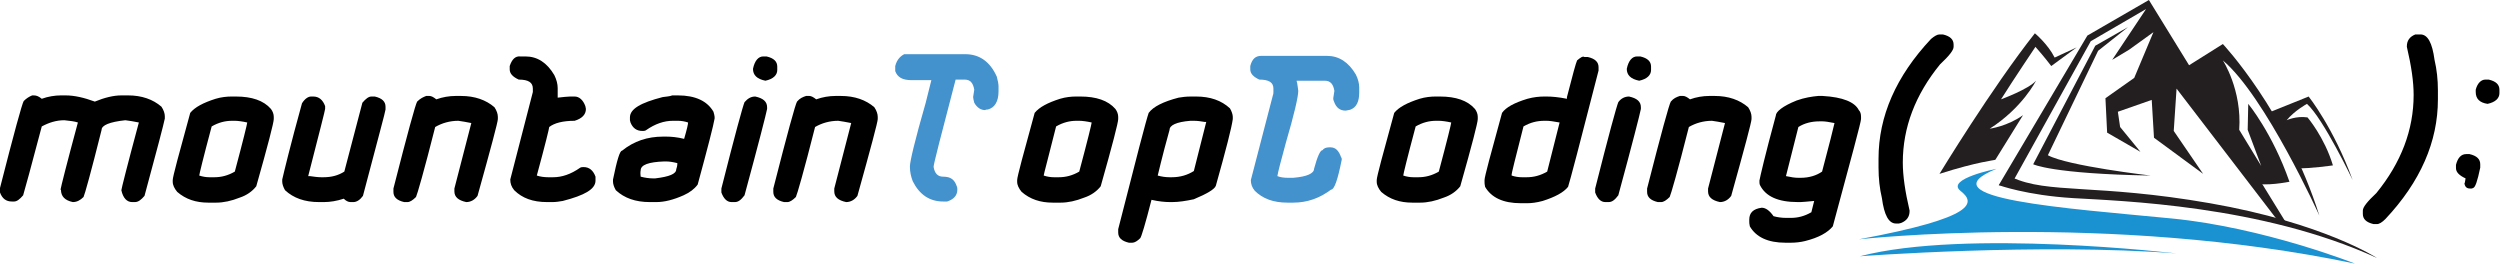
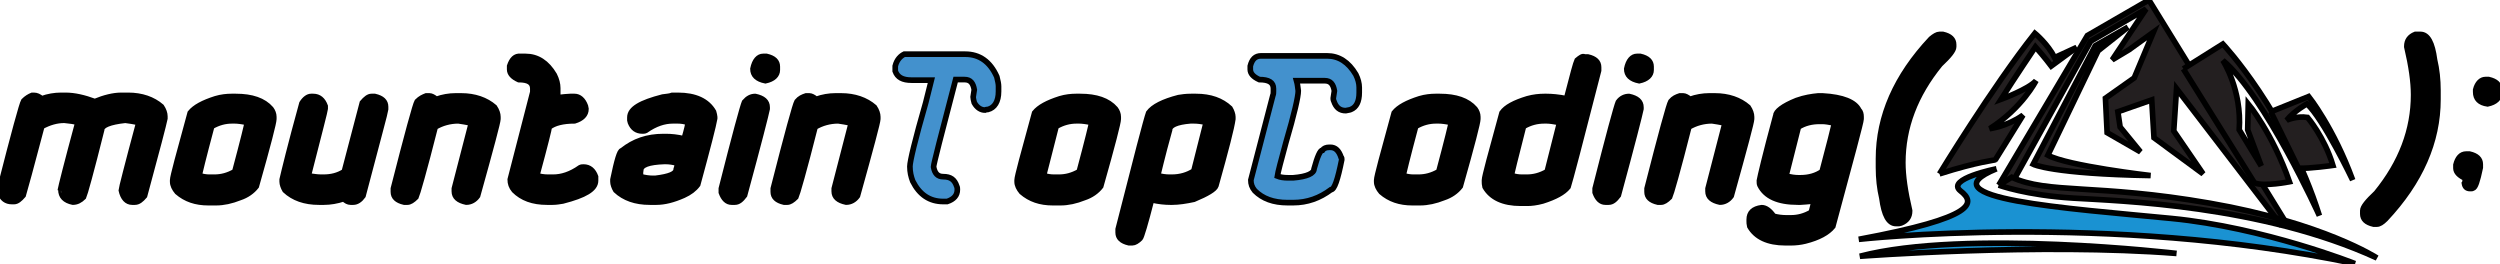
- <svg xmlns="http://www.w3.org/2000/svg" version="1.1" id="Layer_1" x="0px" y="0px" width="442.9px" height="46.7px" viewBox="0 0 442.9 46.7" style="enable-background:new 0 0 442.9 46.7;" xml:space="preserve">
+ <svg xmlns="http://www.w3.org/2000/svg" version="1.1" id="Layer_1" stroke="currentColor" x="0px" y="0px" width="442.9px" height="46.7px" viewBox="0 0 442.9 46.7" style="enable-background:new 0 0 442.9 46.7;" xml:space="preserve">
  <style type="text/css">
	.st0{fill:#4391CD;}
	.st1{fill:#231F20;}
	.st2{fill:#1A92D2;}
</style>
  <g>
    <path d="M4.2,17.9C3.9,18.4,2.5,23.5,0,33.3v0.8c0.4,1.1,1.1,1.6,2.1,1.6h0.4c0.5,0,1-0.4,1.6-1.1c0.3-1,1.4-5,3.3-12.2   c1.3-0.7,2.6-1.1,4-1.1c1,0.1,1.8,0.2,2.4,0.4c-2,7.4-3,11.4-3.1,12c0,0,0-0.1,0.1-0.1c0,1.2,0.7,1.9,2.1,2.2   c0.7,0,1.3-0.3,1.9-0.9C15,34.5,16.1,30.6,18,23c0-0.8,1.4-1.4,4.2-1.7c0.7,0.1,1.5,0.2,2.4,0.4c-2.1,7.8-3.1,11.8-3.1,12   c0.3,1.4,1,2.1,1.9,2.1h0.5c0.6,0,1.1-0.4,1.7-1.1c2.2-8.1,3.4-12.7,3.6-13.7v-0.4c0-0.5-0.2-1.1-0.6-1.7c-1.5-1.3-3.5-2-5.9-2   h-1.2c-1.4,0-3,0.4-4.7,1.1c-1.9-0.7-3.6-1.1-5.2-1.1h-0.8c-1.1,0-2.3,0.2-3.4,0.6c-0.5-0.4-0.9-0.6-1.4-0.6H5.7   C5.2,17.1,4.7,17.4,4.2,17.9L4.2,17.9L4.2,17.9z M38.2,17.5c-2.2,0.7-3.7,1.5-4.5,2.5c-2,7.3-3.1,11.3-3.1,11.9v0.3   c0,0.6,0.3,1.2,0.8,1.8c1.5,1.3,3.3,1.9,5.5,1.9h1.4c1.3,0,2.7-0.3,4.2-0.9c1.2-0.4,2.2-1.1,2.9-2c2.1-7.4,3.1-11.3,3.1-11.9v-0.4   c0-0.5-0.2-1-0.5-1.4c-1.3-1.5-3.4-2.2-6.2-2.2h-0.8C40.2,17.1,39.2,17.2,38.2,17.5L38.2,17.5L38.2,17.5z M37.5,22.4   c1.2-0.7,2.4-1,3.6-1h0.5c0.5,0,1.3,0.1,2.2,0.3c0,0.2-0.7,3.1-2.2,8.7c-1.2,0.7-2.4,1-3.6,1h-0.9c-0.6,0-1.2-0.1-1.8-0.3   C35.3,30.9,36,28,37.5,22.4L37.5,22.4L37.5,22.4z M53.5,18.3c-2.1,7.6-3.2,12.2-3.5,13.5v0.4c0,0.4,0.2,1,0.5,1.5   c1.5,1.4,3.5,2.1,6,2.1h0.9c1.1,0,2.3-0.2,3.5-0.6c0.4,0.4,0.8,0.6,1.2,0.6h0.5c0.6,0,1.2-0.4,1.7-1.1c2.6-9.9,4-15,4-15.3v-0.5   c0-0.9-0.6-1.5-1.9-1.8h-0.6c-0.5,0-1,0.4-1.6,1.1L61,30.4c-1.1,0.7-2.3,1-3.7,1h-0.4c-0.6,0-1.3-0.1-2-0.2h-0.3   c2-7.8,3-11.7,3-11.9v-0.5c-0.4-1.1-1.1-1.7-2.1-1.7h-0.4C54.6,17.1,54,17.5,53.5,18.3L53.5,18.3L53.5,18.3z M73.9,18   c-0.3,0.5-1.7,5.6-4.2,15.4V34c0,0.9,0.6,1.5,1.9,1.8h0.6c0.4,0,0.9-0.3,1.5-0.9c0.2-0.4,1.4-4.5,3.4-12.4c1.2-0.7,2.6-1.1,4.1-1.1   c0.6,0.1,1.4,0.2,2.3,0.4l-3,11.6v0.5c0,1,0.7,1.6,2.1,1.9c0.8,0,1.5-0.4,2-1.1c2.4-8.6,3.6-13.1,3.6-13.6v-0.4   c0-0.5-0.2-1.1-0.6-1.7c-1.5-1.3-3.5-2-5.9-2h-1c-1.1,0-2.3,0.2-3.4,0.6c-0.5-0.4-0.9-0.6-1.2-0.6h-0.6C75,17.2,74.5,17.4,73.9,18   L73.9,18L73.9,18z" />
    <path d="M90.3,11.7v0.6c0,0.7,0.5,1.3,1.6,1.8c1.7,0,2.5,0.5,2.5,1.6v0.6l-4,15.5c0,0.7,0.2,1.3,0.7,1.9c1.4,1.4,3.3,2.1,5.8,2.1h1   c0.6,0,1.2-0.1,1.8-0.2c3.9-1,5.8-2.1,5.8-3.6v-0.7c-0.4-1.1-1.1-1.7-2.1-1.7c-0.2,0-0.4,0-0.6,0.1c-1.7,1.2-3.3,1.7-4.8,1.7h-0.9   c-0.7,0-1.4-0.1-2-0.3c1.5-5.5,2.2-8.4,2.2-8.6c0.9-0.7,2.4-1.1,4.5-1.1c1.3-0.4,2-1.1,2-2.1l-0.1-0.5c-0.4-1.1-1.1-1.7-1.9-1.7   H101c-0.5,0-1.2,0.1-2.2,0.2v-1.7c0-0.7-0.2-1.5-0.6-2.3c-1.3-2.2-3-3.3-5.1-3.3h-0.9C91.3,9.9,90.7,10.5,90.3,11.7L90.3,11.7   L90.3,11.7z M117.4,17.2c-3.9,1-5.8,2.1-5.8,3.6v0.5l0.1,0.4c0.4,1,1.1,1.5,2.1,1.5c0.2,0,0.4,0,0.6-0.1c1.7-1.2,3.3-1.7,4.8-1.7   h0.9c0.6,0,1.2,0.1,1.8,0.3c0,0.3-0.2,1.2-0.7,2.9c-1.2-0.3-2.3-0.4-3.2-0.4h-0.5c-2.8,0-5.2,0.8-7.3,2.5c-0.4,0-0.9,1.7-1.6,5.1   v0.4c0,0.4,0.2,1,0.5,1.5c1.5,1.4,3.5,2.1,6,2.1h1.2c1.4,0,3-0.4,4.8-1.2c1.1-0.5,1.9-1.1,2.5-1.9c1.8-6.6,2.8-10.5,3-11.7v-0.3   c0-0.2-0.1-0.5-0.2-0.9c-1.1-1.9-3.2-2.9-6.3-2.9h-1C118.6,17.1,118,17.1,117.4,17.2L117.4,17.2L117.4,17.2z M113.5,30.2   c0-1,1.4-1.5,4.2-1.6h0.2c0.7,0,1.3,0.1,2.1,0.3c0,0.5-0.1,0.8-0.2,1.1c0,0.8-1.2,1.3-3.7,1.6h-0.5c-0.6,0-1.3-0.1-2.1-0.3   C113.4,30.5,113.5,30.2,113.5,30.2L113.5,30.2L113.5,30.2z" />
    <path d="M133.4,12.2c0,1.1,0.7,1.8,2.2,2.1c1.4-0.3,2.1-1,2.1-1.9v-0.6c0-0.9-0.6-1.5-1.9-1.8h-0.6C134.4,10,133.7,10.7,133.4,12.2   L133.4,12.2L133.4,12.2z M131.9,18.1c-0.3,0.7-1.7,5.8-4.1,15.3v0.7c0.4,1.1,1,1.7,1.8,1.7h0.6c0.6,0,1.1-0.4,1.7-1.2   c2.5-9.2,3.8-14.3,4-15.3V19c0-1-0.7-1.6-2.1-1.9C133.1,17.1,132.5,17.4,131.9,18.1L131.9,18.1L131.9,18.1z M141.2,18   c-0.3,0.5-1.7,5.6-4.2,15.4V34c0,0.9,0.6,1.5,1.9,1.8h0.6c0.4,0,0.9-0.3,1.5-0.9c0.2-0.4,1.4-4.5,3.4-12.4c1.2-0.7,2.6-1.1,4.1-1.1   c0.6,0.1,1.4,0.2,2.3,0.4l-3,11.6v0.5c0,1,0.7,1.6,2.1,1.9c0.8,0,1.5-0.4,2-1.1c2.4-8.6,3.6-13.1,3.6-13.6v-0.4   c0-0.5-0.2-1.1-0.6-1.7c-1.5-1.3-3.5-2-5.9-2h-1c-1.1,0-2.3,0.2-3.4,0.6c-0.5-0.4-0.9-0.6-1.2-0.6h-0.6   C142.2,17.2,141.7,17.4,141.2,18L141.2,18L141.2,18z" />
    <path class="st0" d="M158.6,11.7v0.9c0.4,1.1,1.3,1.6,2.9,1.6h3.5l-1,4c-1.9,6.6-2.8,10.4-2.8,11.3c0,1,0.2,1.8,0.5,2.6   c1.2,2.4,3,3.6,5.4,3.6h0.7c1.2-0.4,1.8-1.1,1.8-2.1c0-0.2,0-0.4-0.1-0.6c-0.4-1.2-1.1-1.7-2.4-1.7c-1,0-1.5-0.6-1.7-1.7v-0.1   c0-0.4,1.3-5.5,3.9-15.4h1.6c1,0,1.5,0.6,1.7,1.8l-0.2,1.3c0,0.2,0.1,0.6,0.2,1c0.5,0.9,1.2,1.3,1.9,1.3c0.2-0.1,0.4-0.1,0.5-0.1   c1.2-0.3,1.9-1.4,1.9-3.2v-0.9c0-0.4-0.1-0.9-0.3-1.7c-1.2-2.7-3.1-4-5.6-4h-10.8C159.6,9.9,158.9,10.5,158.6,11.7L158.6,11.7   L158.6,11.7z" />
    <path d="M187.8,17.5c-2.2,0.7-3.7,1.5-4.5,2.5c-2,7.3-3.1,11.3-3.1,11.9v0.3c0,0.6,0.3,1.2,0.8,1.8c1.5,1.3,3.3,1.9,5.5,1.9h1.4   c1.3,0,2.7-0.3,4.2-0.9c1.2-0.4,2.2-1.1,2.9-2c2.1-7.4,3.1-11.3,3.1-11.9v-0.4c0-0.5-0.2-1-0.5-1.4c-1.3-1.5-3.4-2.2-6.2-2.2h-0.8   C189.8,17.1,188.8,17.2,187.8,17.5L187.8,17.5L187.8,17.5z M187.1,22.4c1.2-0.7,2.4-1,3.6-1h0.5c0.5,0,1.3,0.1,2.2,0.3   c0,0.2-0.7,3.1-2.2,8.7c-1.2,0.7-2.4,1-3.6,1h-0.9c-0.6,0-1.2-0.1-1.8-0.3C184.9,30.9,185.7,28,187.1,22.4L187.1,22.4L187.1,22.4z    M208.8,17.3c-2.7,0.7-4.5,1.6-5.3,2.7c-0.4,1.1-2.2,8-5.4,20.6v0.6c0,0.9,0.6,1.5,1.9,1.8h0.6c0.4,0,0.9-0.3,1.4-0.8   c0.2-0.2,0.9-2.5,2-6.8c1.3,0.3,2.4,0.4,3.3,0.4h0.4c1.1,0,2.4-0.2,3.8-0.5c2.4-1,3.7-1.8,3.9-2.4c1.8-6.4,2.8-10.3,3-11.8v-0.4   c0-0.4-0.2-1-0.5-1.5c-1.5-1.4-3.5-2.1-6-2.1h-0.9C210.1,17.1,209.4,17.2,208.8,17.3L208.8,17.3L208.8,17.3z M207.2,23   c0-0.8,1.2-1.4,3.7-1.6h0.6c0.7,0,1.3,0.1,1.9,0.2h0.3l-2.2,8.7c-1.1,0.7-2.4,1.1-3.9,1.1h-0.4c-0.7,0-1.4-0.1-2.1-0.3   C205.2,30.8,205.8,28,207.2,23L207.2,23L207.2,23z" />
    <path class="st0" d="M221.5,11.7v0.6c0,0.7,0.5,1.3,1.6,1.8c1.7,0,2.5,0.5,2.5,1.6v0.5c0,0.2,0,0.5-0.1,0.7l-3.9,15   c0,0.7,0.2,1.3,0.7,1.9c1.4,1.4,3.3,2.1,5.8,2.1h1c2.5,0,4.7-0.8,6.7-2.3c0.6,0,1.2-1.8,1.9-5.3c0-0.2,0-0.4-0.1-0.4   c-0.4-1.2-1-1.8-1.9-1.8h-0.2c-0.6,0-1,0.2-1.2,0.5c-0.4,0-0.9,1.1-1.5,3.3c0,0.8-1.2,1.4-3.7,1.6h-0.9c-0.8,0-1.4-0.1-1.9-0.3   c0.1-0.7,0.6-2.6,1.5-5.9c1.5-5.1,2.2-8.2,2.2-9.2c-0.1-0.6-0.1-1.1-0.3-1.8h5c1,0,1.5,0.6,1.7,1.8l-0.2,1.3c0,0.1,0,0.3,0.1,0.5   c0.4,1.2,1.1,1.7,2.1,1.7c0.4-0.1,0.7-0.1,0.9-0.2c1-0.4,1.5-1.4,1.5-3v-0.9c0-0.7-0.2-1.5-0.6-2.3c-1.3-2.2-3-3.3-5.1-3.3h-11.7   C222.4,9.9,221.8,10.5,221.5,11.7L221.5,11.7L221.5,11.7z" />
    <path d="M251.5,17.5c-2.2,0.7-3.7,1.5-4.5,2.5c-2,7.3-3.1,11.3-3.1,11.9v0.3c0,0.6,0.3,1.2,0.8,1.8c1.5,1.3,3.3,1.9,5.5,1.9h1.4   c1.3,0,2.7-0.3,4.2-0.9c1.2-0.4,2.2-1.1,2.9-2c2.1-7.4,3.1-11.3,3.1-11.9v-0.4c0-0.5-0.2-1-0.5-1.4c-1.3-1.5-3.4-2.2-6.2-2.2h-0.8   C253.5,17.1,252.5,17.2,251.5,17.5L251.5,17.5L251.5,17.5z M250.8,22.4c1.2-0.7,2.4-1,3.6-1h0.5c0.5,0,1.3,0.1,2.2,0.3   c0,0.2-0.7,3.1-2.2,8.7c-1.2,0.7-2.4,1-3.6,1h-0.9c-0.6,0-1.2-0.1-1.8-0.3C248.6,30.9,249.3,28,250.8,22.4L250.8,22.4L250.8,22.4z    M279.4,10.7c-0.2,0.4-0.8,2.6-1.8,6.5v0.3c-1.5-0.3-2.7-0.4-3.6-0.4h-0.4c-0.9,0-1.9,0.1-3,0.4c-2.3,0.7-3.8,1.5-4.5,2.5   c-2,7.3-3.1,11.3-3.1,11.9v0.3c0,0.2,0,0.5,0.1,0.9c1.1,1.9,3.2,2.9,6.3,2.9h1.2c0.7,0,1.6-0.1,2.7-0.4c2.2-0.7,3.7-1.5,4.5-2.5   c0.3-0.9,2.1-7.7,5.4-20.6v-0.6c0-0.9-0.6-1.5-1.9-1.8h-0.6C280.4,9.9,280,10.2,279.4,10.7L279.4,10.7L279.4,10.7z M269.9,22.4   c1.2-0.7,2.4-1,3.7-1h0.4c0.5,0,1.2,0.1,2.3,0.3l-2.2,8.7c-1.2,0.7-2.4,1-3.6,1h-0.9c-0.6,0-1.2-0.1-1.8-0.3   C267.7,30.9,268.5,28,269.9,22.4L269.9,22.4L269.9,22.4z" />
    <path d="M288.2,12.2c0,1.1,0.7,1.8,2.2,2.1c1.4-0.3,2.1-1,2.1-1.9v-0.6c0-0.9-0.6-1.5-1.9-1.8h-0.6C289.2,10,288.5,10.7,288.2,12.2   L288.2,12.2L288.2,12.2z M286.7,18.1c-0.3,0.7-1.7,5.8-4.1,15.3v0.7c0.4,1.1,1,1.7,1.8,1.7h0.6c0.6,0,1.1-0.4,1.7-1.2   c2.5-9.2,3.8-14.3,4-15.3V19c0-1-0.7-1.6-2.1-1.9C287.9,17.1,287.2,17.4,286.7,18.1L286.7,18.1L286.7,18.1z M296,18   c-0.3,0.5-1.7,5.6-4.2,15.4V34c0,0.9,0.6,1.5,1.9,1.8h0.6c0.4,0,0.9-0.3,1.5-0.9c0.2-0.4,1.4-4.5,3.4-12.4c1.2-0.7,2.6-1.1,4.1-1.1   c0.6,0.1,1.4,0.2,2.3,0.4l-3,11.6v0.5c0,1,0.7,1.6,2.1,1.9c0.8,0,1.5-0.4,2-1.1c2.4-8.6,3.6-13.1,3.6-13.6v-0.4   c0-0.5-0.2-1.1-0.6-1.7c-1.5-1.3-3.5-2-5.9-2h-1c-1.1,0-2.3,0.2-3.4,0.6c-0.5-0.4-0.9-0.6-1.2-0.6h-0.6C297,17.2,296.5,17.4,296,18   L296,18L296,18z" />
    <path d="M318.3,17.8c-2.5,1-3.7,2-3.7,2.7c-1.9,7-2.8,10.9-2.9,11.5V32c0,0.3,0,0.6,0.1,0.8c1,2,3.2,3,6.7,3h0.5   c0.4,0,1.2-0.1,2.4-0.2l-0.5,2c-1.2,0.7-2.4,1-3.6,1h-0.9c-0.7,0-1.5-0.1-2.2-0.3c-0.7-1-1.4-1.5-2.1-1.5c-1.5,0.2-2.2,0.9-2.2,2.1   v0.3c0,0.2,0,0.5,0.1,0.9c1.1,1.9,3.2,2.9,6.3,2.9h1c0.8,0,1.7-0.1,2.5-0.3c2.4-0.6,4-1.5,4.9-2.6c3.3-12.2,5-18.5,5-19v-0.4   c0-0.5-0.1-0.9-0.4-1.2c-0.7-1.4-2.8-2.3-6.4-2.5h-0.8C321,17.1,319.7,17.3,318.3,17.8L318.3,17.8L318.3,17.8z M318.6,22.5   c1.1-0.7,2.4-1,3.7-1h0.6c0.4,0,1.1,0.1,2.1,0.3c-0.2,0.9-0.9,3.7-2.2,8.6c-1,0.7-2.3,1.1-3.8,1.1h-0.4c-0.6,0-1.3-0.1-2.2-0.3   L318.6,22.5L318.6,22.5z M342.1,6.9c-6.2,6.6-9.3,13.7-9.3,21.2v1.6c0,1.9,0.2,3.7,0.6,5.4c0.4,3,1.2,4.5,2.5,4.5h0.5l0.4-0.1   c1-0.4,1.5-1.1,1.5-2.1v-0.1c-0.8-3.4-1.2-6.2-1.2-8.5c0-6.2,2.2-12,6.6-17.4c1.6-1.5,2.4-2.5,2.4-3.1V7.9c0-0.9-0.6-1.5-1.9-1.8   h-0.6C343.2,6.1,342.7,6.4,342.1,6.9L342.1,6.9L342.1,6.9z M427.9,6.1c-1,0.4-1.5,1.1-1.5,2.1v0.1c0.8,3.4,1.2,6.2,1.2,8.5   c0,6.2-2.2,12-6.6,17.4c-1.6,1.5-2.4,2.5-2.4,3.1v0.6c0,0.9,0.6,1.5,1.9,1.8h0.6c0.4,0,0.9-0.3,1.5-0.9c6.2-6.6,9.3-13.7,9.3-21.2   v-1.6c0-1.9-0.2-3.7-0.6-5.4c-0.4-3-1.2-4.5-2.5-4.5h-0.5L427.9,6.1L427.9,6.1z M438.6,15.9v0.4c0,1.2,0.7,1.9,2.1,2.1   c1.4-0.3,2.1-1,2.1-1.9v-0.6c0-0.9-0.6-1.5-1.9-1.8h-0.6C439.6,14.1,438.9,14.7,438.6,15.9L438.6,15.9L438.6,15.9z M435.1,29.2v0.6   c0,0.7,0.6,1.3,1.7,1.8c-0.1,0.5-0.1,0.8-0.2,0.9c0.1,0.6,0.4,0.9,1,0.9h0.2c0.1,0,0.2,0,0.3-0.1c0.4,0,0.8-1.2,1.3-3.6v-0.6   c0-0.9-0.6-1.5-1.9-1.8h-0.6C436,27.3,435.4,28,435.1,29.2L435.1,29.2L435.1,29.2z" />
    <path class="st1" d="M343.6,30.8c0,0,9.3-15.3,16.9-24.9c0,0,2.3,1.9,3.5,4.3l3.9-1.8l-4.5,3.3c0,0-1.2-1.6-2.8-3.4   c0,0-3.9,5.8-6.1,9.3c0,0,4.9-1.8,6.2-3.3c0,0-2.4,4.8-8.2,8.5c0,0,3.1-0.4,5.9-2.4l-4.9,7.9C353.4,28.4,350.5,28.6,343.6,30.8" />
    <polyline class="st1" points="354.1,32.8 369.8,6.3 380.7,0 404.9,39.3 404,39.7 385.6,15.7 385.1,23.2 390.3,30.8 381.6,24.4    381.2,17.7 375.2,19.8 375.6,22.5 379.2,26.9 373.3,23.5 373,17.4 378.1,13.8 381.5,5.7 377.2,8.8 374.2,10.6 380.2,1.6 370.4,7.3    356.2,32.9 354.1,32.8  " />
    <path class="st1" d="M377,4.8l-5.8,3.3l-11,21c0,0,3.3,1.7,20.8,2c0,0-14.7-1.7-18.2-3.6l8.9-18.5L377,4.8" />
    <path class="st1" d="M386.8,12.2l7-4.4c0,0,11.3,12,17.1,30.4c0,0-9.6-21.2-17.1-27.5c0,0,3.4,5.2,2.9,12.3l3.9,6.4l-2.4-6.4   l0.1-4.6c0,0,4.3,5.2,7.3,13.8c0,0-4.5,0.9-6.2,0.2L386.8,12.2" />
    <path class="st1" d="M402.3,19.8l6.7-2.7c0,0,4.4,5.5,7.8,14.8c0,0-5.2-10.9-8.1-13.5c0,0-2.2,1.2-3.6,2.9c0,0,1.7-0.8,3.7-0.5   c0,0,3,3.5,4.5,8.5c0,0-4.2,0.6-6.1,0.5L402.3,19.8" />
    <path class="st2" d="M353.7,29.9c0,0-9,1.8-6.4,3.9c2.7,2.1,3,4.7-18,8.6c0,0,44-4.9,87.9,4.3c0,0-16.1-6.4-32.5-8   C366.2,36.9,340.7,35.2,353.7,29.9" />
    <path class="st2" d="M385.6,44.9c0,0-37.4-4.4-56.1,0.5C329.5,45.4,361.3,43,385.6,44.9" />
    <path class="st1" d="M354.1,32.8c0,0,4.9,1.8,13.2,2.3c8.2,0.5,33.3,1.2,53.8,10.6c0,0-9.5-6.2-29.6-9.7   c-20.1-3.5-28.7-1.6-35.1-4.6L354.1,32.8" />
  </g>
</svg>
